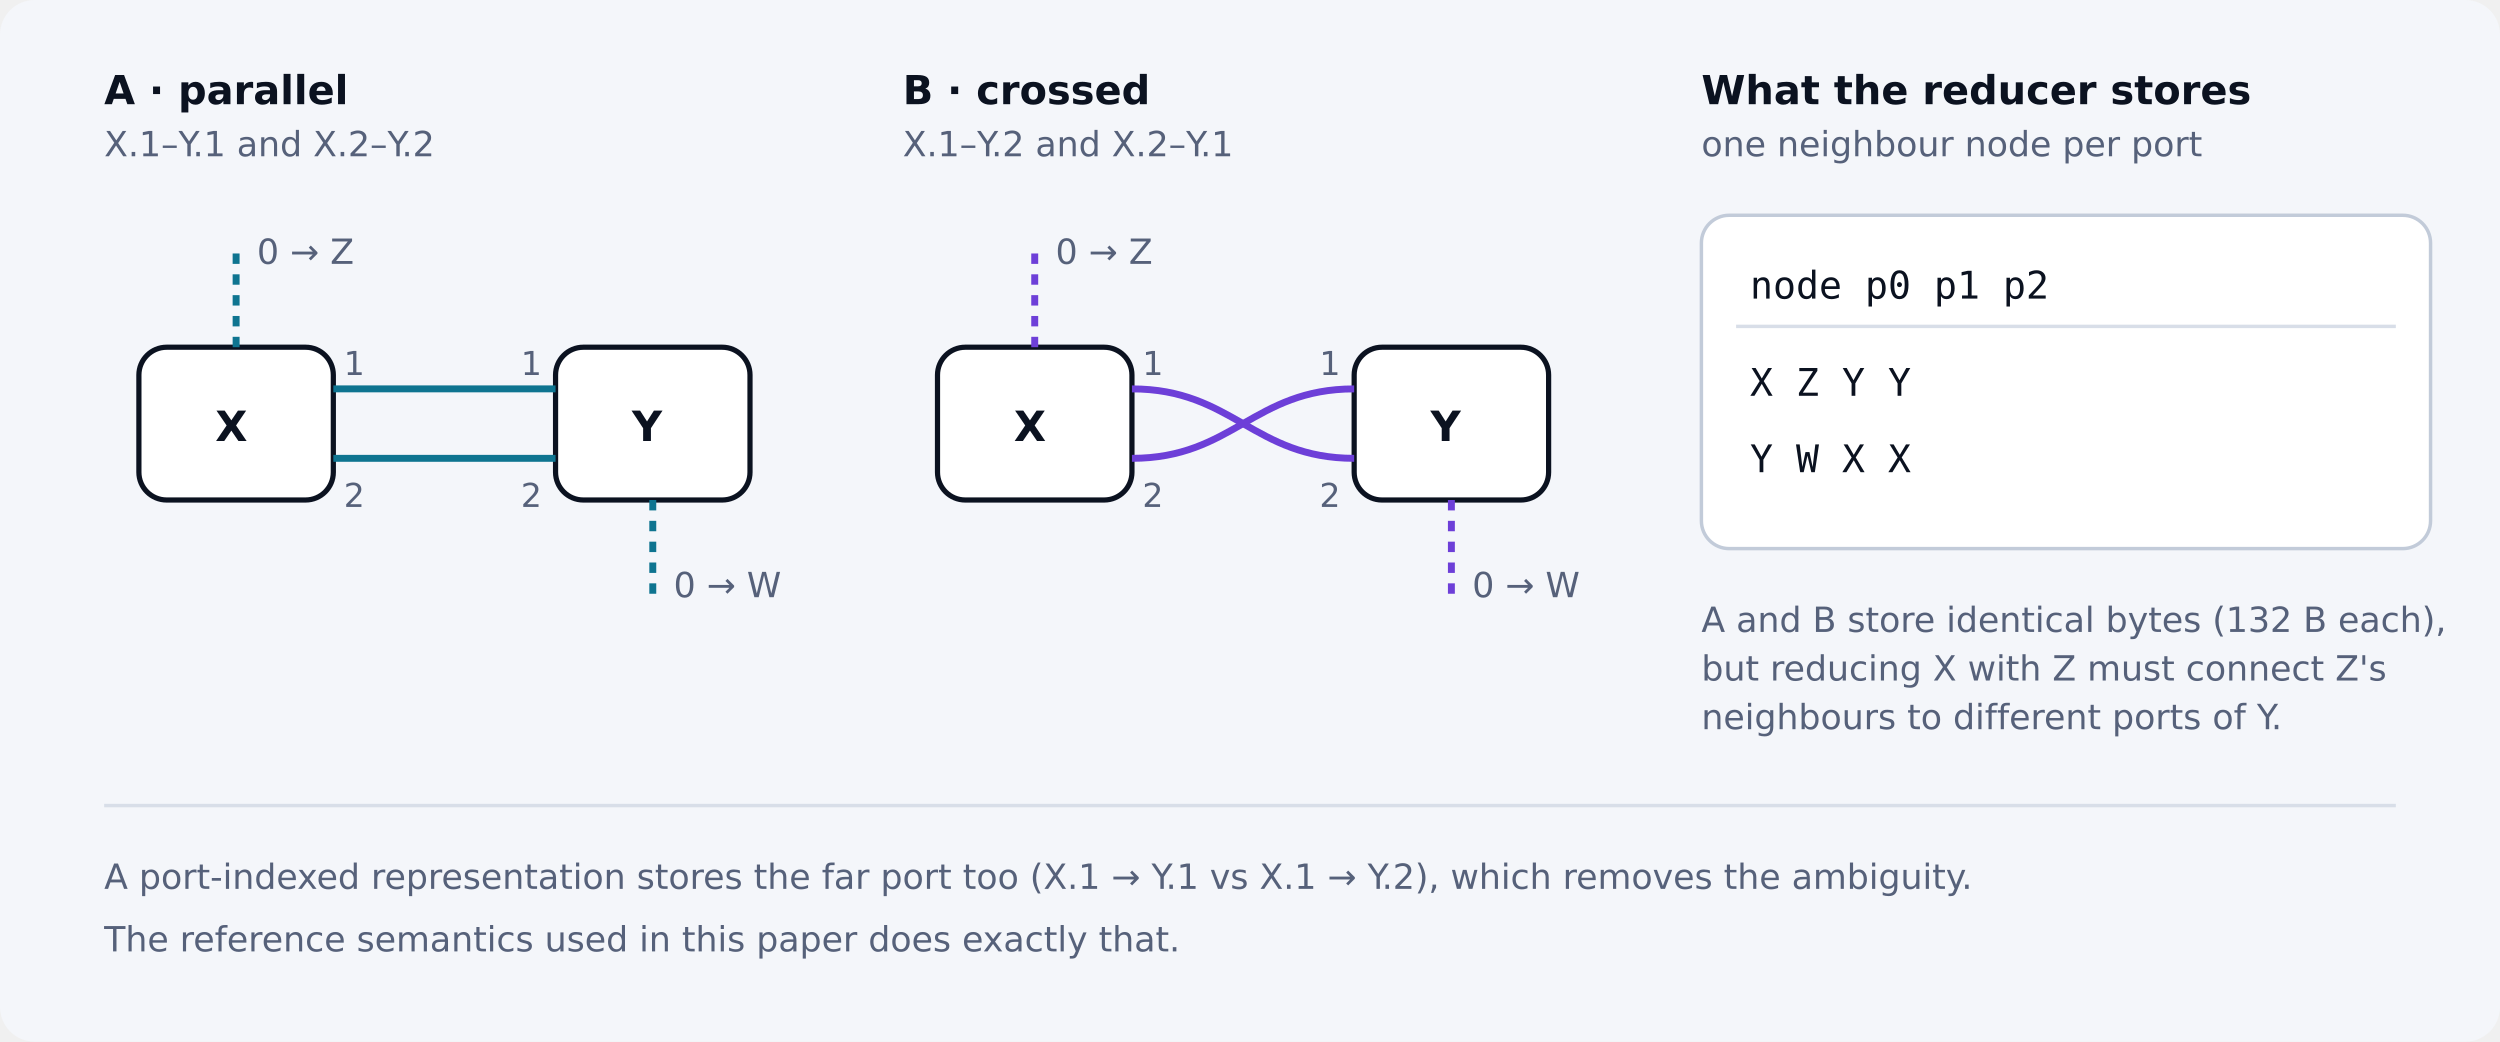
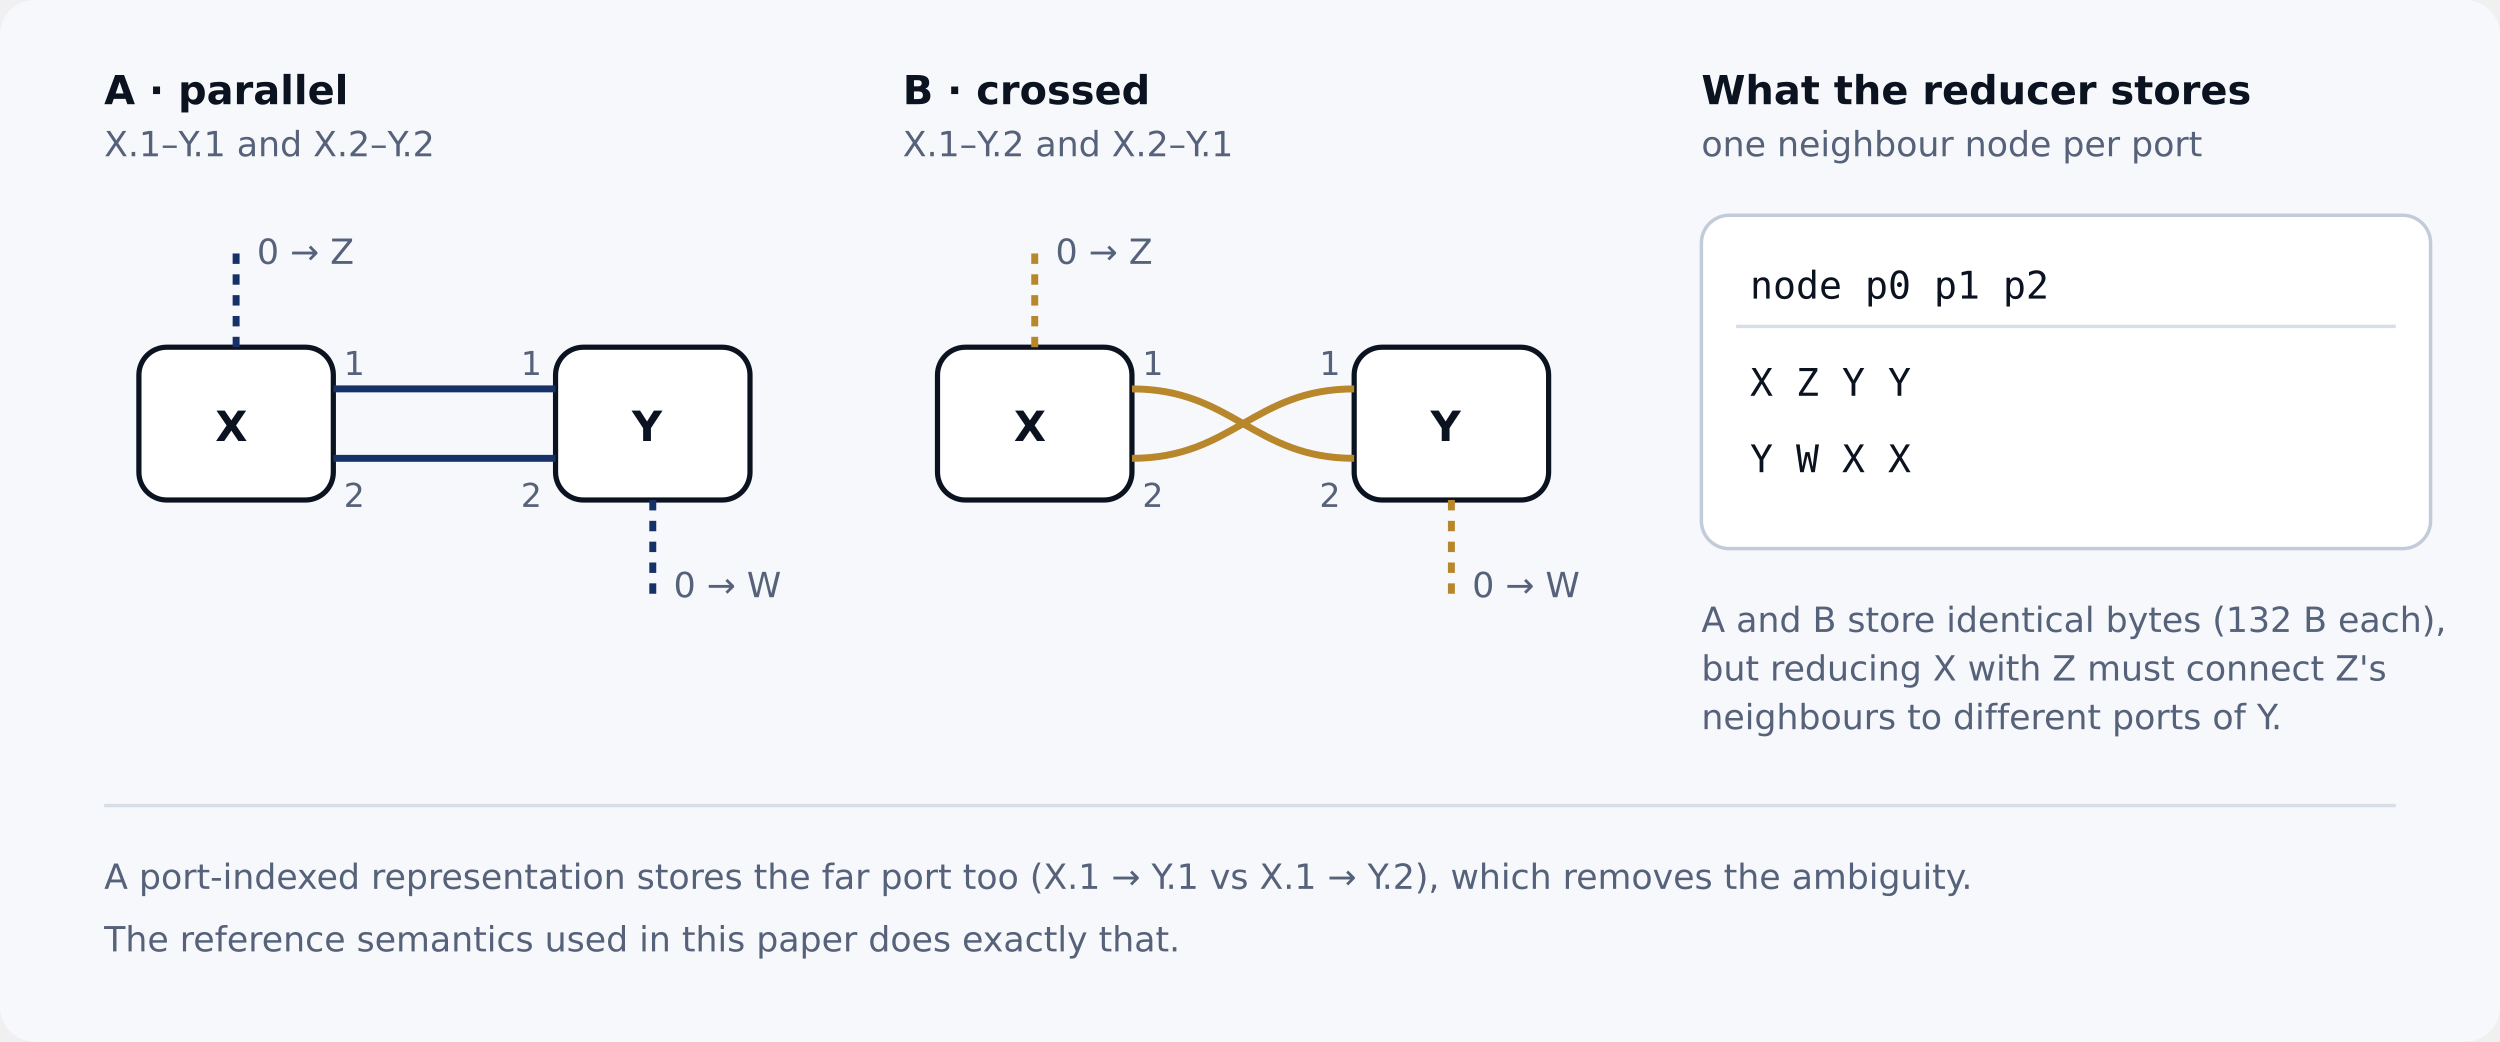
<svg xmlns="http://www.w3.org/2000/svg" viewBox="0 0 720 300" font-family="DejaVu Sans, Helvetica, Arial, sans-serif" font-size="11" role="img" aria-labelledby="t d">
  <style>
    .agent{fill:#ffffff;stroke:#0b1220;stroke-width:1.5}
    .t{fill:#0b1220;font-weight:700;font-size:12px}
    .p{fill:#56617a;font-size:9.5px}
-     .w{stroke:#0e7490;stroke-width:2;fill:none}
-     .x{stroke:#6d3fd8;stroke-width:2;fill:none}
+     .w{stroke:#163168;stroke-width:2;fill:none}
+     .x{stroke:#b8862b;stroke-width:2;fill:none}
    .h{fill:#0b1220;font-weight:700;font-size:11.5px}
    .s{fill:#56617a;font-size:10px}
    .mono{font-family:DejaVu Sans Mono, monospace;font-size:11px;fill:#0b1220}
  </style>
-   <rect width="720" height="300" rx="10" fill="#f4f6fa" />
+   <rect width="720" height="300" rx="10" fill="#f6f8fb" />
  <text class="h" x="30" y="30">A · parallel</text>
  <text class="s" x="30" y="45">X.1–Y.1 and X.2–Y.2</text>
  <rect class="agent" x="40" y="100" width="56" height="44" rx="8" />
  <text class="t" x="62" y="127">X</text>
  <rect class="agent" x="160" y="100" width="56" height="44" rx="8" />
  <text class="t" x="182" y="127">Y</text>
  <path class="w" d="M96 112C125 112 131 112 160 112" />
  <path class="w" d="M96 132C125 132 131 132 160 132" />
  <text class="p" x="99" y="108">1</text>
  <text class="p" x="99" y="146">2</text>
  <text class="p" x="150" y="108">1</text>
  <text class="p" x="150" y="146">2</text>
  <path class="w" d="M68 100V70" stroke-dasharray="3 3" />
  <text class="s" x="74" y="76">0 → Z</text>
  <path class="w" d="M188 144V174" stroke-dasharray="3 3" />
  <text class="s" x="194" y="172">0 → W</text>
  <text class="h" x="260" y="30">B · crossed</text>
  <text class="s" x="260" y="45">X.1–Y.2 and X.2–Y.1</text>
  <rect class="agent" x="270" y="100" width="56" height="44" rx="8" />
  <text class="t" x="292" y="127">X</text>
  <rect class="agent" x="390" y="100" width="56" height="44" rx="8" />
  <text class="t" x="412" y="127">Y</text>
  <path class="x" d="M326 112C355 112 361 132 390 132" />
  <path class="x" d="M326 132C355 132 361 112 390 112" />
  <text class="p" x="329" y="108">1</text>
  <text class="p" x="329" y="146">2</text>
  <text class="p" x="380" y="108">1</text>
  <text class="p" x="380" y="146">2</text>
  <path class="x" d="M298 100V70" stroke-dasharray="3 3" />
  <text class="s" x="304" y="76">0 → Z</text>
  <path class="x" d="M418 144V174" stroke-dasharray="3 3" />
  <text class="s" x="424" y="172">0 → W</text>
  <text class="h" x="490" y="30">What the reducer stores</text>
  <text class="s" x="490" y="45">one neighbour node per port</text>
  <rect x="490" y="62" width="210" height="96" rx="8" fill="#ffffff" stroke="#c2cbd9" />
  <text class="mono" x="504" y="86">node  p0  p1  p2</text>
  <line x1="500" y1="94" x2="690" y2="94" stroke="#d8dee8" />
  <text class="mono" x="504" y="114">X     Z   Y   Y</text>
  <text class="mono" x="504" y="136">Y     W   X   X</text>
  <text class="s" x="490" y="182">A and B store identical bytes (132 B each),</text>
  <text class="s" x="490" y="196">but reducing X with Z must connect Z's</text>
  <text class="s" x="490" y="210">neighbours to different ports of Y.</text>
  <line x1="30" y1="232" x2="690" y2="232" stroke="#d8dee8" />
  <text class="s" x="30" y="256">A port-indexed representation stores the far port too (X.1 → Y.1 vs X.1 → Y.2), which removes the ambiguity.</text>
  <text class="s" x="30" y="274">The reference semantics used in this paper does exactly that.</text>
</svg>
